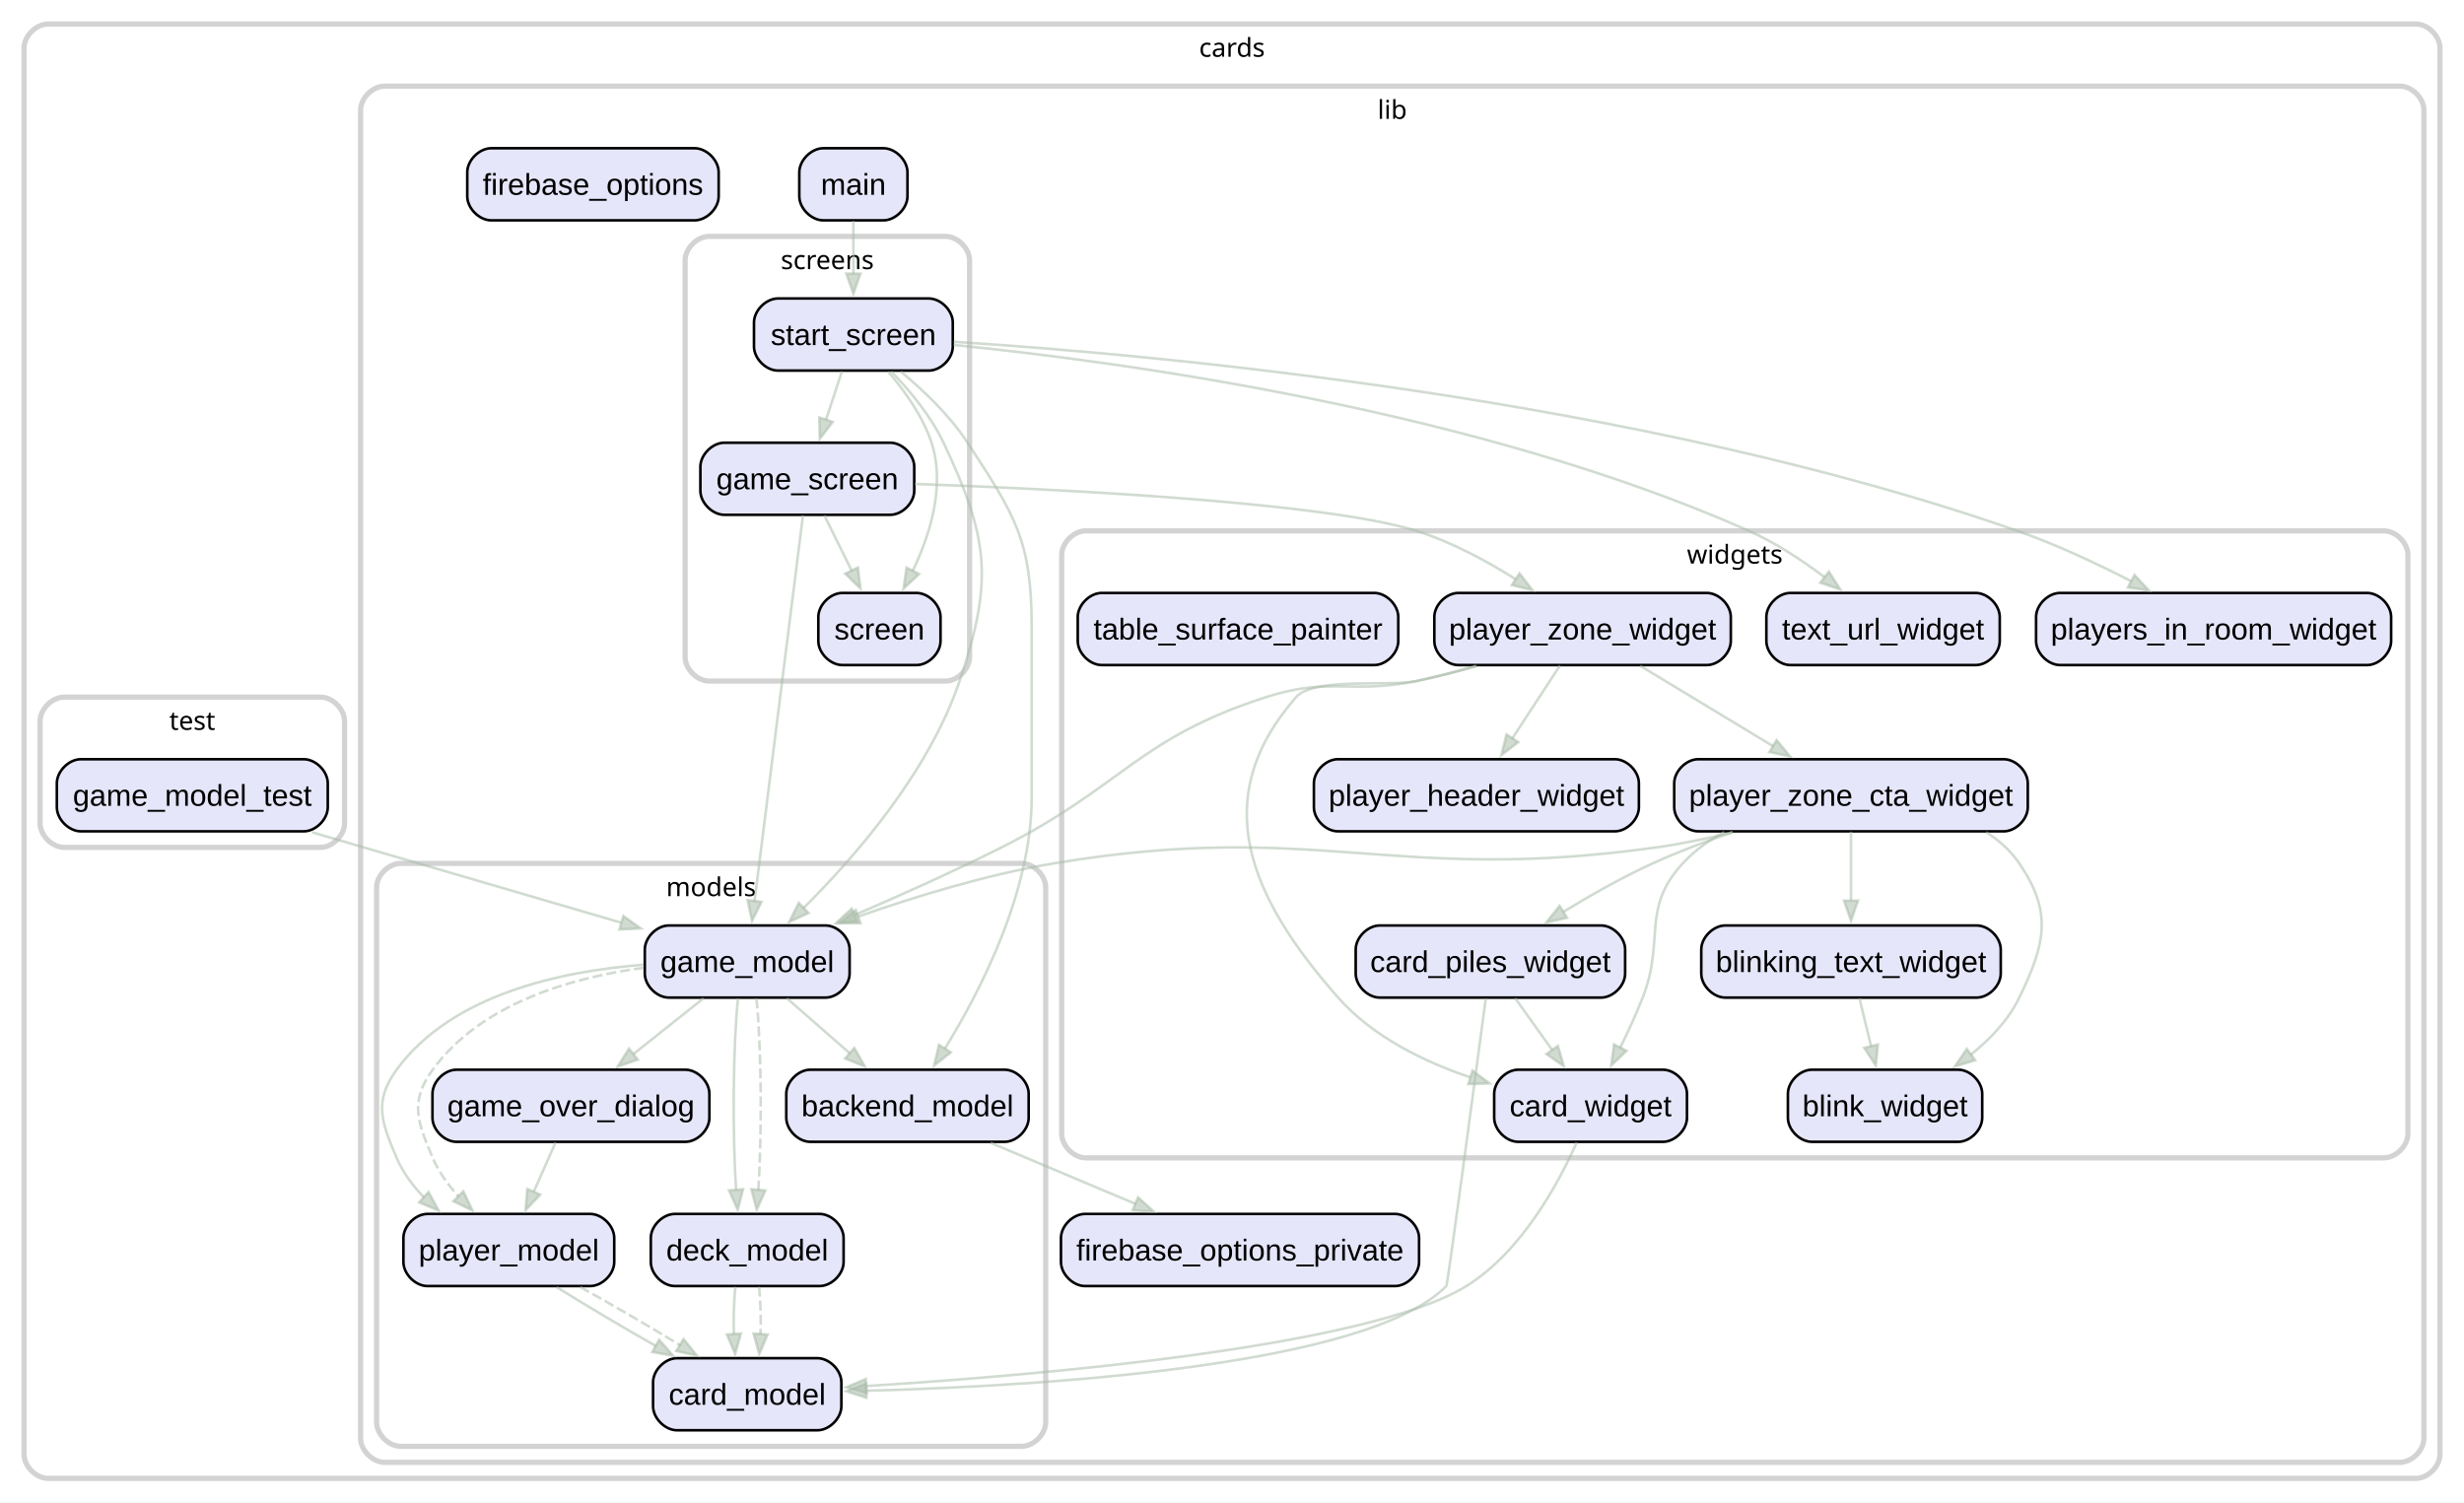
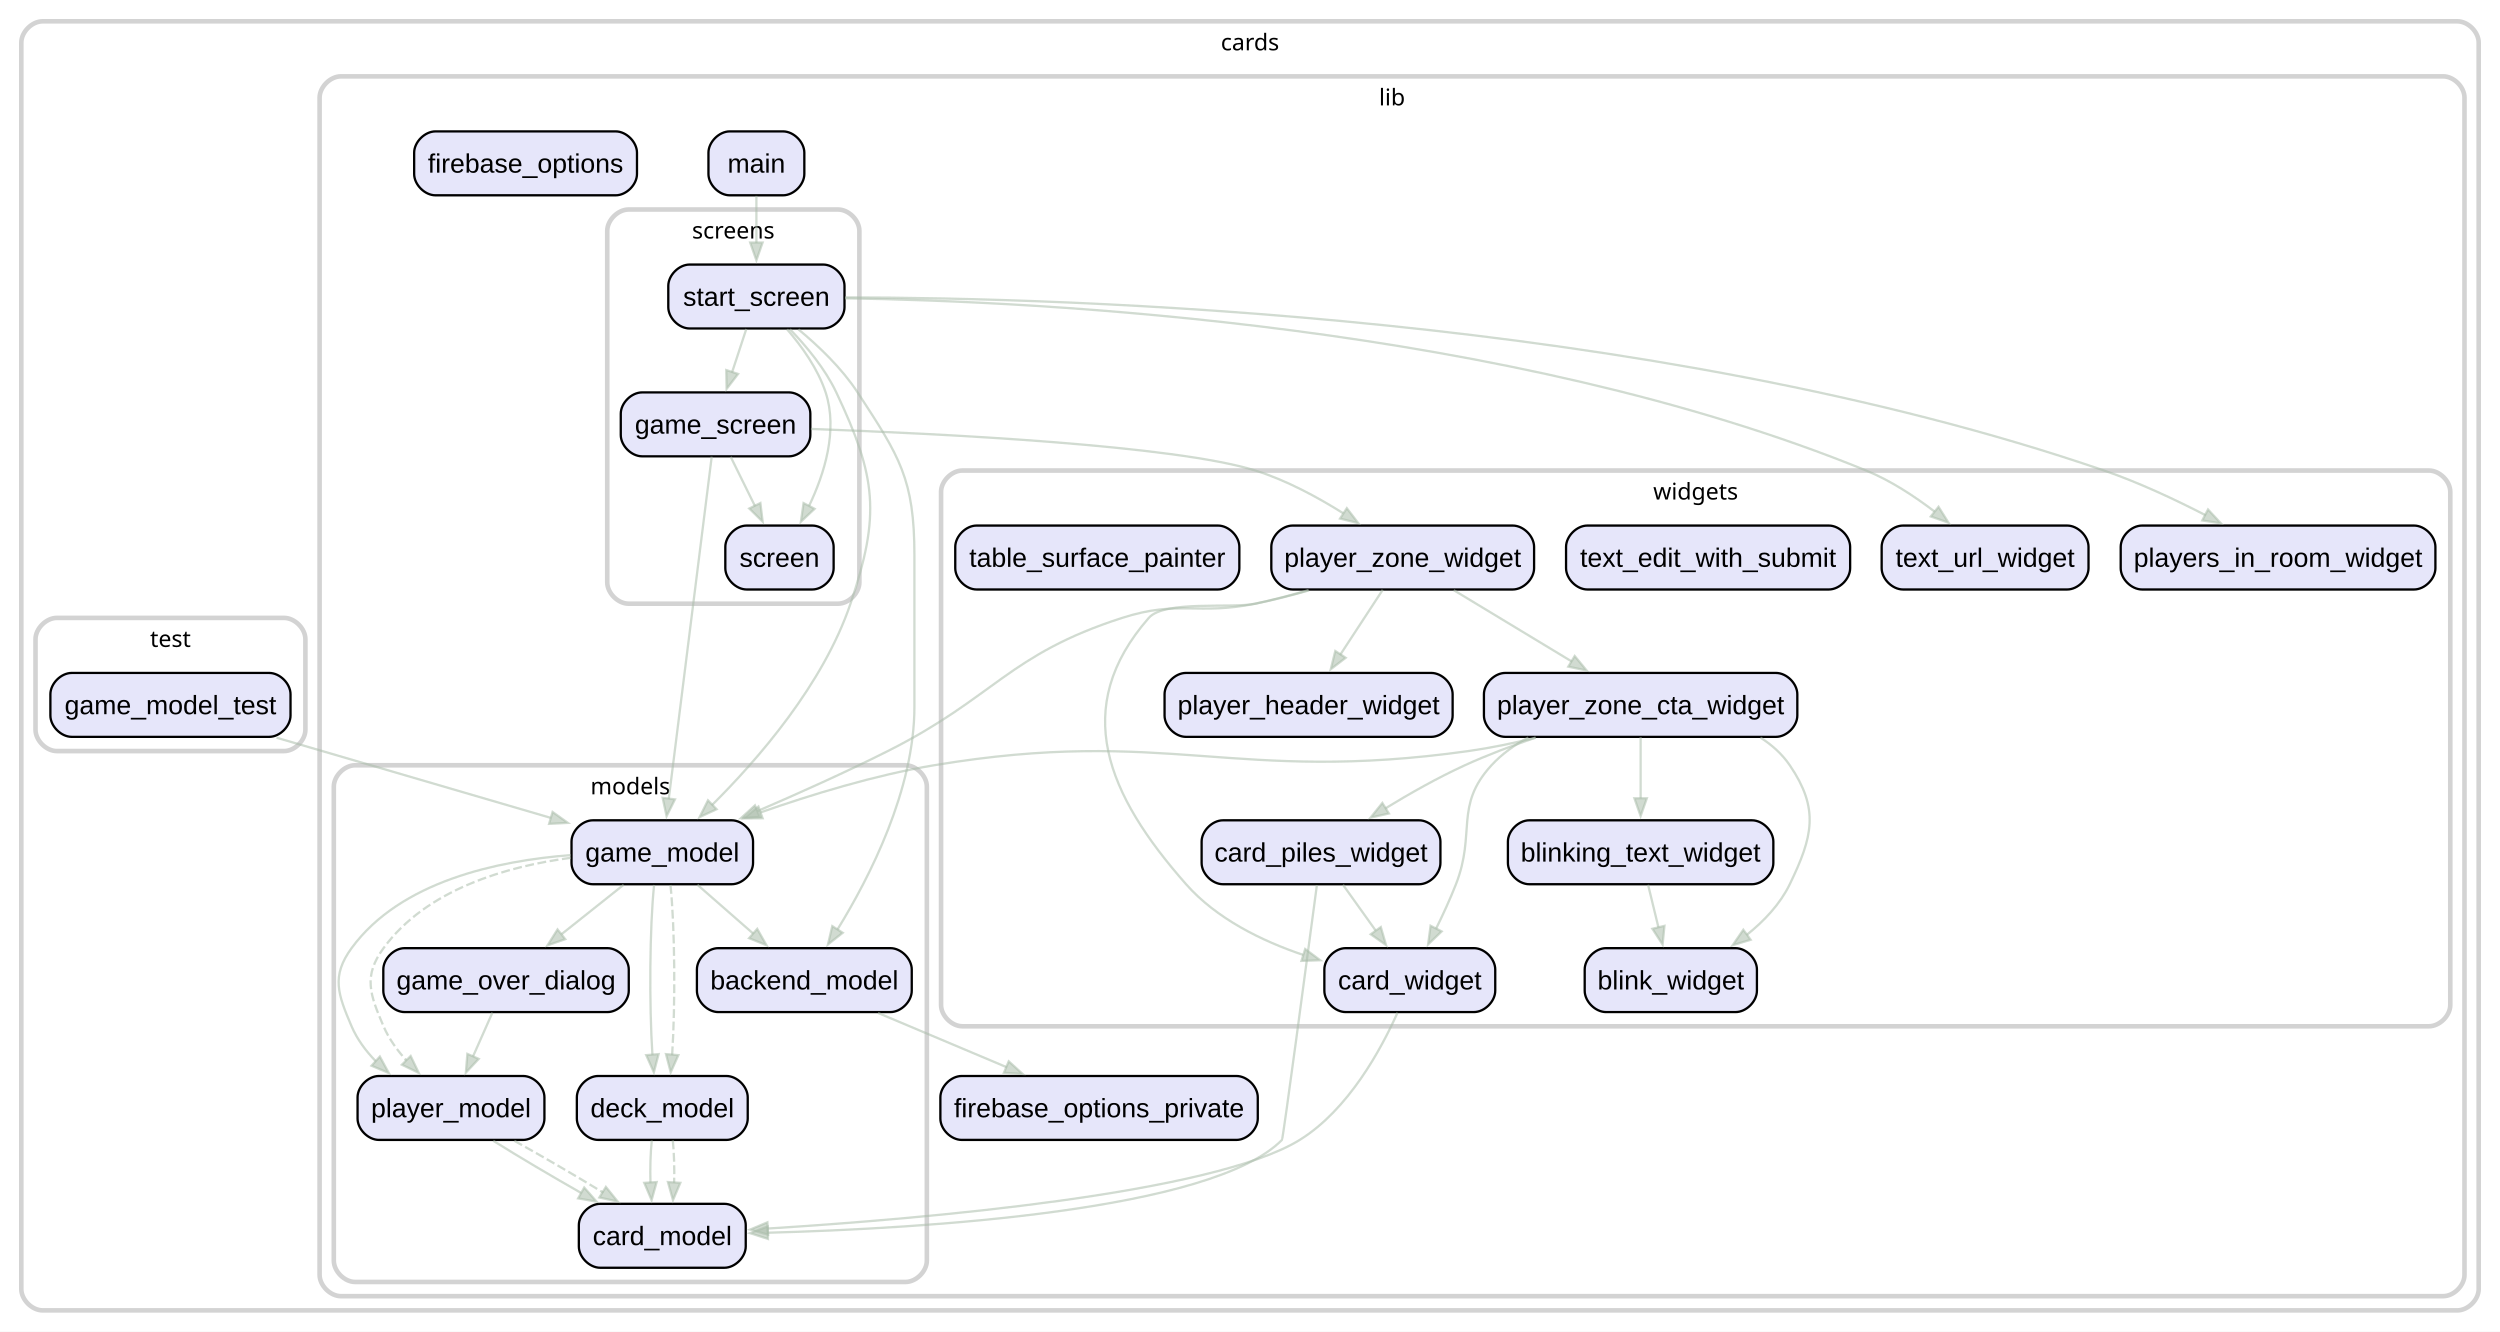
- <svg xmlns="http://www.w3.org/2000/svg" width="1230pt" height="750pt" viewBox="0.00 0.00 1230.00 750.00">
+ <svg xmlns="http://www.w3.org/2000/svg" width="1408pt" height="750pt" viewBox="0.00 0.00 1408.00 750.00">
  <g id="graph0" class="graph" transform="scale(1 1) rotate(0) translate(4 746)">
-     <polygon fill="white" stroke="none" points="-4,4 -4,-746 1226,-746 1226,4 -4,4" />
+     <polygon fill="white" stroke="none" points="-4,4 -4,-746 1404,-746 1404,4 -4,4" />
    <g id="clust1" class="cluster">
-       <path fill="none" stroke="lightgray" stroke-width="2.6" d="M20,-8C20,-8 1202,-8 1202,-8 1208,-8 1214,-14 1214,-20 1214,-20 1214,-722 1214,-722 1214,-728 1208,-734 1202,-734 1202,-734 20,-734 20,-734 14,-734 8,-728 8,-722 8,-722 8,-20 8,-20 8,-14 14,-8 20,-8" />
-       <text text-anchor="middle" x="611" y="-717.65" font-family="Arial Black" font-size="13.00">cards</text>
+       <path fill="none" stroke="lightgray" stroke-width="2.6" d="M20,-8C20,-8 1380,-8 1380,-8 1386,-8 1392,-14 1392,-20 1392,-20 1392,-722 1392,-722 1392,-728 1386,-734 1380,-734 1380,-734 20,-734 20,-734 14,-734 8,-728 8,-722 8,-722 8,-20 8,-20 8,-14 14,-8 20,-8" />
+       <text text-anchor="middle" x="700" y="-717.65" font-family="Arial Black" font-size="13.00">cards</text>
    </g>
    <g id="clust2" class="cluster">
      <path fill="none" stroke="lightgray" stroke-width="2.6" d="M28,-323C28,-323 156,-323 156,-323 162,-323 168,-329 168,-335 168,-335 168,-386 168,-386 168,-392 162,-398 156,-398 156,-398 28,-398 28,-398 22,-398 16,-392 16,-386 16,-386 16,-335 16,-335 16,-329 22,-323 28,-323" />
      <text text-anchor="middle" x="92" y="-381.65" font-family="Arial Black" font-size="13.00">test</text>
    </g>
    <g id="clust3" class="cluster">
-       <path fill="none" stroke="lightgray" stroke-width="2.6" d="M188,-16C188,-16 1194,-16 1194,-16 1200,-16 1206,-22 1206,-28 1206,-28 1206,-691 1206,-691 1206,-697 1200,-703 1194,-703 1194,-703 188,-703 188,-703 182,-703 176,-697 176,-691 176,-691 176,-28 176,-28 176,-22 182,-16 188,-16" />
-       <text text-anchor="middle" x="691" y="-686.65" font-family="Arial Black" font-size="13.00">lib</text>
+       <path fill="none" stroke="lightgray" stroke-width="2.6" d="M188,-16C188,-16 1372,-16 1372,-16 1378,-16 1384,-22 1384,-28 1384,-28 1384,-691 1384,-691 1384,-697 1378,-703 1372,-703 1372,-703 188,-703 188,-703 182,-703 176,-697 176,-691 176,-691 176,-28 176,-28 176,-22 182,-16 188,-16" />
+       <text text-anchor="middle" x="780" y="-686.65" font-family="Arial Black" font-size="13.00">lib</text>
    </g>
    <g id="clust4" class="cluster">
      <path fill="none" stroke="lightgray" stroke-width="2.6" d="M196,-24C196,-24 506,-24 506,-24 512,-24 518,-30 518,-36 518,-36 518,-303 518,-303 518,-309 512,-315 506,-315 506,-315 196,-315 196,-315 190,-315 184,-309 184,-303 184,-303 184,-36 184,-36 184,-30 190,-24 196,-24" />
      <text text-anchor="middle" x="351" y="-298.65" font-family="Arial Black" font-size="13.00">models</text>
    </g>
    <g id="clust5" class="cluster">
      <path fill="none" stroke="lightgray" stroke-width="2.6" d="M350,-406C350,-406 468,-406 468,-406 474,-406 480,-412 480,-418 480,-418 480,-616 480,-616 480,-622 474,-628 468,-628 468,-628 350,-628 350,-628 344,-628 338,-622 338,-616 338,-616 338,-418 338,-418 338,-412 344,-406 350,-406" />
      <text text-anchor="middle" x="409" y="-611.65" font-family="Arial Black" font-size="13.00">screens</text>
    </g>
    <g id="clust6" class="cluster">
-       <path fill="none" stroke="lightgray" stroke-width="2.6" d="M538,-168C538,-168 1186,-168 1186,-168 1192,-168 1198,-174 1198,-180 1198,-180 1198,-469 1198,-469 1198,-475 1192,-481 1186,-481 1186,-481 538,-481 538,-481 532,-481 526,-475 526,-469 526,-469 526,-180 526,-180 526,-174 532,-168 538,-168" />
-       <text text-anchor="middle" x="862" y="-464.65" font-family="Arial Black" font-size="13.00">widgets</text>
+       <path fill="none" stroke="lightgray" stroke-width="2.6" d="M538,-168C538,-168 1364,-168 1364,-168 1370,-168 1376,-174 1376,-180 1376,-180 1376,-469 1376,-469 1376,-475 1370,-481 1364,-481 1364,-481 538,-481 538,-481 532,-481 526,-475 526,-469 526,-469 526,-180 526,-180 526,-174 532,-168 538,-168" />
+       <text text-anchor="middle" x="951" y="-464.65" font-family="Arial Black" font-size="13.00">widgets</text>
    </g>
    <g id="node1" class="node">
      <path fill="Lavender" stroke="black" stroke-width="1.3" d="M147.62,-367C147.62,-367 36.38,-367 36.38,-367 30.38,-367 24.38,-361 24.38,-355 24.38,-355 24.38,-343 24.38,-343 24.38,-337 30.38,-331 36.38,-331 36.38,-331 147.62,-331 147.62,-331 153.62,-331 159.62,-337 159.62,-343 159.62,-343 159.62,-355 159.62,-355 159.62,-361 153.62,-367 147.62,-367" />
      <text text-anchor="middle" x="92" y="-343.75" font-family="Arial" font-size="15.00">game_model_test</text>
    </g>
    <g id="node4" class="node">
      <path fill="Lavender" stroke="black" stroke-width="1.3" d="M408.12,-284C408.12,-284 329.88,-284 329.88,-284 323.88,-284 317.88,-278 317.88,-272 317.88,-272 317.88,-260 317.88,-260 317.88,-254 323.88,-248 329.88,-248 329.88,-248 408.12,-248 408.12,-248 414.12,-248 420.12,-254 420.12,-260 420.12,-260 420.12,-272 420.12,-272 420.12,-278 414.12,-284 408.12,-284" />
      <text text-anchor="middle" x="369" y="-260.75" font-family="Arial" font-size="15.00">game_model</text>
    </g>
    <g id="edge1" class="edge">
      <path fill="none" stroke="#aabbaa" stroke-width="1.3" stroke-opacity="0.533" d="M151.76,-330.52C197.36,-317.19 260.01,-298.87 306.32,-285.33" />
      <polygon fill="#aabbaa" fill-opacity="0.533" stroke="#aabbaa" stroke-width="1.3" stroke-opacity="0.533" points="307.21,-288.71 315.83,-282.55 305.25,-282 307.21,-288.71" />
    </g>
    <g id="node2" class="node">
      <path fill="Lavender" stroke="black" stroke-width="1.3" d="M692.38,-140C692.38,-140 537.62,-140 537.62,-140 531.62,-140 525.62,-134 525.62,-128 525.62,-128 525.62,-116 525.62,-116 525.62,-110 531.62,-104 537.62,-104 537.62,-104 692.38,-104 692.38,-104 698.38,-104 704.38,-110 704.38,-116 704.38,-116 704.38,-128 704.38,-128 704.38,-134 698.38,-140 692.38,-140" />
      <text text-anchor="middle" x="615" y="-116.75" font-family="Arial" font-size="15.00">firebase_options_private</text>
    </g>
    <g id="node3" class="node">
      <path fill="Lavender" stroke="black" stroke-width="1.3" d="M342.75,-672C342.75,-672 241.25,-672 241.25,-672 235.25,-672 229.25,-666 229.25,-660 229.25,-660 229.25,-648 229.25,-648 229.25,-642 235.25,-636 241.25,-636 241.25,-636 342.75,-636 342.75,-636 348.75,-636 354.75,-642 354.75,-648 354.75,-648 354.75,-660 354.75,-660 354.75,-666 348.75,-672 342.75,-672" />
      <text text-anchor="middle" x="292" y="-648.75" font-family="Arial" font-size="15.00">firebase_options</text>
    </g>
    <g id="node5" class="node">
      <path fill="Lavender" stroke="black" stroke-width="1.3" d="M338.12,-212C338.12,-212 223.88,-212 223.88,-212 217.88,-212 211.88,-206 211.88,-200 211.88,-200 211.88,-188 211.88,-188 211.88,-182 217.88,-176 223.88,-176 223.88,-176 338.12,-176 338.12,-176 344.12,-176 350.12,-182 350.12,-188 350.12,-188 350.12,-200 350.12,-200 350.12,-206 344.12,-212 338.12,-212" />
      <text text-anchor="middle" x="281" y="-188.75" font-family="Arial" font-size="15.00">game_over_dialog</text>
    </g>
    <g id="edge4" class="edge">
      <path fill="none" stroke="#aabbaa" stroke-width="1.3" stroke-opacity="0.533" d="M347.25,-247.7C336.67,-239.28 323.77,-229.02 312.17,-219.79" />
      <polygon fill="#aabbaa" fill-opacity="0.533" stroke="#aabbaa" stroke-width="1.3" stroke-opacity="0.533" points="314.35,-217.06 304.35,-213.57 309.99,-222.54 314.35,-217.06" />
    </g>
    <g id="node6" class="node">
      <path fill="Lavender" stroke="black" stroke-width="1.3" d="M290.62,-140C290.62,-140 209.38,-140 209.38,-140 203.38,-140 197.38,-134 197.38,-128 197.38,-128 197.38,-116 197.38,-116 197.38,-110 203.38,-104 209.38,-104 209.38,-104 290.62,-104 290.62,-104 296.62,-104 302.62,-110 302.62,-116 302.62,-116 302.62,-128 302.62,-128 302.62,-134 296.62,-140 290.62,-140" />
      <text text-anchor="middle" x="250" y="-116.75" font-family="Arial" font-size="15.00">player_model</text>
    </g>
    <g id="edge5" class="edge">
      <path fill="none" stroke="#aabbaa" stroke-width="1.3" stroke-opacity="0.533" d="M317.39,-264.41C276.32,-261.23 221.57,-249.74 194,-212 182.47,-196.21 186.32,-185.98 194,-168 197.1,-160.74 202.01,-154.09 207.69,-148.26" />
      <polygon fill="#aabbaa" fill-opacity="0.533" stroke="#aabbaa" stroke-width="1.3" stroke-opacity="0.533" points="209.93,-150.95 214.99,-141.65 205.23,-145.77 209.93,-150.95" />
    </g>
    <g id="edge7" class="edge">
      <path fill="none" stroke="#aabbaa" stroke-width="1.3" stroke-dasharray="5,2" stroke-opacity="0.533" d="M317.42,-262.88C281.6,-258.11 236.27,-245.22 212,-212 200.47,-196.21 204.32,-185.98 212,-168 215.03,-160.91 219.78,-154.4 224.96,-148.67" />
      <polygon fill="#aabbaa" fill-opacity="0.533" stroke="#aabbaa" stroke-width="1.3" stroke-opacity="0.533" points="227.29,-151.28 231.86,-141.72 222.33,-146.35 227.29,-151.28" />
    </g>
    <g id="node8" class="node">
      <path fill="Lavender" stroke="black" stroke-width="1.3" d="M497.5,-212C497.5,-212 400.5,-212 400.5,-212 394.5,-212 388.5,-206 388.5,-200 388.5,-200 388.5,-188 388.5,-188 388.5,-182 394.5,-176 400.5,-176 400.5,-176 497.5,-176 497.5,-176 503.5,-176 509.5,-182 509.5,-188 509.5,-188 509.5,-200 509.5,-200 509.5,-206 503.5,-212 497.5,-212" />
      <text text-anchor="middle" x="449" y="-188.75" font-family="Arial" font-size="15.00">backend_model</text>
    </g>
    <g id="edge2" class="edge">
      <path fill="none" stroke="#aabbaa" stroke-width="1.3" stroke-opacity="0.533" d="M388.78,-247.7C398.29,-239.37 409.89,-229.22 420.35,-220.07" />
      <polygon fill="#aabbaa" fill-opacity="0.533" stroke="#aabbaa" stroke-width="1.3" stroke-opacity="0.533" points="422.47,-222.86 427.69,-213.64 417.86,-217.59 422.47,-222.86" />
    </g>
    <g id="node9" class="node">
      <path fill="Lavender" stroke="black" stroke-width="1.3" d="M405.12,-140C405.12,-140 332.88,-140 332.88,-140 326.88,-140 320.88,-134 320.88,-128 320.88,-128 320.88,-116 320.88,-116 320.88,-110 326.88,-104 332.88,-104 332.88,-104 405.12,-104 405.12,-104 411.12,-104 417.12,-110 417.12,-116 417.12,-116 417.12,-128 417.12,-128 417.12,-134 411.12,-140 405.12,-140" />
      <text text-anchor="middle" x="369" y="-116.75" font-family="Arial" font-size="15.00">deck_model</text>
    </g>
    <g id="edge3" class="edge">
      <path fill="none" stroke="#aabbaa" stroke-width="1.3" stroke-opacity="0.533" d="M364.39,-247.59C361.9,-223.72 361.58,-180.53 363.45,-151.8" />
      <polygon fill="#aabbaa" fill-opacity="0.533" stroke="#aabbaa" stroke-width="1.3" stroke-opacity="0.533" points="366.92,-152.33 364.25,-142.07 359.94,-151.75 366.92,-152.33" />
    </g>
    <g id="edge6" class="edge">
      <path fill="none" stroke="#aabbaa" stroke-width="1.3" stroke-dasharray="5,2" stroke-opacity="0.533" d="M373.61,-247.59C376.1,-223.72 376.42,-180.53 374.55,-151.8" />
      <polygon fill="#aabbaa" fill-opacity="0.533" stroke="#aabbaa" stroke-width="1.3" stroke-opacity="0.533" points="378.06,-151.75 373.75,-142.07 371.08,-152.33 378.06,-151.75" />
    </g>
    <g id="edge8" class="edge">
      <path fill="none" stroke="#aabbaa" stroke-width="1.3" stroke-opacity="0.533" d="M273.34,-175.7C270.03,-168.24 266.09,-159.32 262.38,-150.97" />
      <polygon fill="#aabbaa" fill-opacity="0.533" stroke="#aabbaa" stroke-width="1.3" stroke-opacity="0.533" points="265.62,-149.63 258.37,-141.9 259.22,-152.46 265.62,-149.63" />
    </g>
    <g id="node7" class="node">
      <path fill="Lavender" stroke="black" stroke-width="1.3" d="M404,-68C404,-68 334,-68 334,-68 328,-68 322,-62 322,-56 322,-56 322,-44 322,-44 322,-38 328,-32 334,-32 334,-32 404,-32 404,-32 410,-32 416,-38 416,-44 416,-44 416,-56 416,-56 416,-62 410,-68 404,-68" />
      <text text-anchor="middle" x="369" y="-44.75" font-family="Arial" font-size="15.00">card_model</text>
    </g>
    <g id="edge9" class="edge">
      <path fill="none" stroke="#aabbaa" stroke-width="1.3" stroke-opacity="0.533" d="M273.79,-103.52C288.05,-94.6 306.54,-83.63 323.46,-74.03" />
      <polygon fill="#aabbaa" fill-opacity="0.533" stroke="#aabbaa" stroke-width="1.3" stroke-opacity="0.533" points="325.02,-77.17 332.03,-69.22 321.6,-71.06 325.02,-77.17" />
    </g>
    <g id="edge10" class="edge">
      <path fill="none" stroke="#aabbaa" stroke-width="1.3" stroke-dasharray="5,2" stroke-opacity="0.533" d="M285.66,-103.52C301.58,-94.68 320.17,-83.84 335.79,-74.3" />
      <polygon fill="#aabbaa" fill-opacity="0.533" stroke="#aabbaa" stroke-width="1.3" stroke-opacity="0.533" points="337.23,-77.53 343.89,-69.29 333.55,-71.57 337.23,-77.53" />
    </g>
    <g id="edge11" class="edge">
      <path fill="none" stroke="#aabbaa" stroke-width="1.3" stroke-opacity="0.533" d="M490.46,-175.52C512.43,-166.25 539.63,-154.78 563,-144.93" />
      <polygon fill="#aabbaa" fill-opacity="0.533" stroke="#aabbaa" stroke-width="1.3" stroke-opacity="0.533" points="564.11,-148.26 571.97,-141.15 561.39,-141.81 564.11,-148.26" />
    </g>
    <g id="edge12" class="edge">
      <path fill="none" stroke="#aabbaa" stroke-width="1.3" stroke-opacity="0.533" d="M363.08,-103.7C362.34,-96.49 362.09,-87.93 362.34,-79.82" />
      <polygon fill="#aabbaa" fill-opacity="0.533" stroke="#aabbaa" stroke-width="1.3" stroke-opacity="0.533" points="365.82,-80.27 362.98,-70.07 358.84,-79.82 365.82,-80.27" />
    </g>
    <g id="edge13" class="edge">
      <path fill="none" stroke="#aabbaa" stroke-width="1.3" stroke-dasharray="5,2" stroke-opacity="0.533" d="M374.92,-103.7C375.66,-96.49 375.91,-87.93 375.66,-79.82" />
      <polygon fill="#aabbaa" fill-opacity="0.533" stroke="#aabbaa" stroke-width="1.3" stroke-opacity="0.533" points="379.16,-79.82 375.02,-70.07 372.18,-80.27 379.16,-79.82" />
    </g>
    <g id="node10" class="node">
      <path fill="Lavender" stroke="black" stroke-width="1.3" d="M440.38,-525C440.38,-525 357.62,-525 357.62,-525 351.62,-525 345.62,-519 345.62,-513 345.62,-513 345.62,-501 345.62,-501 345.62,-495 351.62,-489 357.62,-489 357.62,-489 440.38,-489 440.38,-489 446.38,-489 452.38,-495 452.38,-501 452.38,-501 452.38,-513 452.38,-513 452.38,-519 446.38,-525 440.38,-525" />
      <text text-anchor="middle" x="399" y="-501.75" font-family="Arial" font-size="15.00">game_screen</text>
    </g>
    <g id="edge14" class="edge">
      <path fill="none" stroke="#aabbaa" stroke-width="1.3" stroke-opacity="0.533" d="M396.84,-488.81C391.75,-448.26 378.95,-346.25 372.63,-295.96" />
      <polygon fill="#aabbaa" fill-opacity="0.533" stroke="#aabbaa" stroke-width="1.3" stroke-opacity="0.533" points="376.14,-295.79 371.42,-286.31 369.2,-296.66 376.14,-295.79" />
    </g>
    <g id="node12" class="node">
      <path fill="Lavender" stroke="black" stroke-width="1.3" d="M453.5,-450C453.5,-450 416.5,-450 416.5,-450 410.5,-450 404.5,-444 404.5,-438 404.5,-438 404.5,-426 404.5,-426 404.5,-420 410.5,-414 416.5,-414 416.5,-414 453.5,-414 453.5,-414 459.5,-414 465.5,-420 465.5,-426 465.5,-426 465.5,-438 465.5,-438 465.5,-444 459.5,-450 453.5,-450" />
      <text text-anchor="middle" x="435" y="-426.75" font-family="Arial" font-size="15.00">screen</text>
    </g>
    <g id="edge15" class="edge">
      <path fill="none" stroke="#aabbaa" stroke-width="1.3" stroke-opacity="0.533" d="M407.53,-488.7C411.63,-480.4 416.63,-470.24 421.25,-460.88" />
      <polygon fill="#aabbaa" fill-opacity="0.533" stroke="#aabbaa" stroke-width="1.3" stroke-opacity="0.533" points="424.25,-462.71 425.53,-452.19 417.97,-459.61 424.25,-462.71" />
    </g>
-     <g id="node19" class="node">
+     <g id="node20" class="node">
      <path fill="Lavender" stroke="black" stroke-width="1.3" d="M848,-450C848,-450 724,-450 724,-450 718,-450 712,-444 712,-438 712,-438 712,-426 712,-426 712,-420 718,-414 724,-414 724,-414 848,-414 848,-414 854,-414 860,-420 860,-426 860,-426 860,-438 860,-438 860,-444 854,-450 848,-450" />
      <text text-anchor="middle" x="786" y="-426.75" font-family="Arial" font-size="15.00">player_zone_widget</text>
    </g>
    <g id="edge16" class="edge">
      <path fill="none" stroke="#aabbaa" stroke-width="1.3" stroke-opacity="0.533" d="M452.69,-504.42C527.16,-501.74 657.77,-495.15 703,-481 720.39,-475.56 738.08,-466 752.63,-456.84" />
      <polygon fill="#aabbaa" fill-opacity="0.533" stroke="#aabbaa" stroke-width="1.3" stroke-opacity="0.533" points="754.53,-459.78 760.98,-451.37 750.7,-453.92 754.53,-459.78" />
    </g>
    <g id="node11" class="node">
      <path fill="Lavender" stroke="black" stroke-width="1.3" d="M459.62,-597C459.62,-597 384.38,-597 384.38,-597 378.38,-597 372.38,-591 372.38,-585 372.38,-585 372.38,-573 372.38,-573 372.38,-567 378.38,-561 384.38,-561 384.38,-561 459.62,-561 459.62,-561 465.62,-561 471.62,-567 471.62,-573 471.62,-573 471.62,-585 471.62,-585 471.62,-591 465.62,-597 459.62,-597" />
      <text text-anchor="middle" x="422" y="-573.75" font-family="Arial" font-size="15.00">start_screen</text>
    </g>
    <g id="edge18" class="edge">
      <path fill="none" stroke="#aabbaa" stroke-width="1.3" stroke-opacity="0.533" d="M440.9,-560.58C450.19,-550.97 460.7,-538.31 467,-525 489.67,-477.08 491.96,-456.22 475,-406 459.64,-360.54 422.82,-318.2 396.9,-292.48" />
      <polygon fill="#aabbaa" fill-opacity="0.533" stroke="#aabbaa" stroke-width="1.3" stroke-opacity="0.533" points="399.61,-290.23 389.99,-285.78 394.73,-295.26 399.61,-290.23" />
    </g>
    <g id="edge17" class="edge">
      <path fill="none" stroke="#aabbaa" stroke-width="1.3" stroke-opacity="0.533" d="M445.66,-560.52C457.06,-551.07 470.14,-538.58 479,-525 502.66,-488.75 511,-476.29 511,-433 511,-433 511,-433 511,-348 511,-301.29 485.87,-252.04 467.61,-222.42" />
      <polygon fill="#aabbaa" fill-opacity="0.533" stroke="#aabbaa" stroke-width="1.3" stroke-opacity="0.533" points="470.63,-220.65 462.31,-214.09 464.73,-224.41 470.63,-220.65" />
    </g>
    <g id="edge19" class="edge">
      <path fill="none" stroke="#aabbaa" stroke-width="1.3" stroke-opacity="0.533" d="M416.31,-560.7C413.89,-553.32 411,-544.52 408.28,-536.25" />
      <polygon fill="#aabbaa" fill-opacity="0.533" stroke="#aabbaa" stroke-width="1.3" stroke-opacity="0.533" points="411.68,-535.38 405.23,-526.97 405.03,-537.57 411.68,-535.38" />
    </g>
    <g id="edge20" class="edge">
      <path fill="none" stroke="#aabbaa" stroke-width="1.3" stroke-opacity="0.533" d="M439.3,-560.52C447.59,-550.9 456.65,-538.24 461,-525 467.99,-503.71 460.38,-479.3 451.62,-460.97" />
      <polygon fill="#aabbaa" fill-opacity="0.533" stroke="#aabbaa" stroke-width="1.3" stroke-opacity="0.533" points="454.77,-459.43 447.05,-452.17 448.56,-462.66 454.77,-459.43" />
    </g>
    <g id="node18" class="node">
-       <path fill="Lavender" stroke="black" stroke-width="1.3" d="M1177.62,-450C1177.62,-450 1024.38,-450 1024.38,-450 1018.38,-450 1012.38,-444 1012.38,-438 1012.38,-438 1012.38,-426 1012.38,-426 1012.38,-420 1018.38,-414 1024.38,-414 1024.38,-414 1177.62,-414 1177.62,-414 1183.62,-414 1189.62,-420 1189.62,-426 1189.62,-426 1189.62,-438 1189.62,-438 1189.62,-444 1183.62,-450 1177.62,-450" />
-       <text text-anchor="middle" x="1101" y="-426.75" font-family="Arial" font-size="15.00">players_in_room_widget</text>
+       <path fill="Lavender" stroke="black" stroke-width="1.3" d="M1355.62,-450C1355.62,-450 1202.38,-450 1202.38,-450 1196.38,-450 1190.38,-444 1190.38,-438 1190.38,-438 1190.38,-426 1190.38,-426 1190.38,-420 1196.38,-414 1202.38,-414 1202.38,-414 1355.62,-414 1355.62,-414 1361.62,-414 1367.62,-420 1367.62,-426 1367.62,-426 1367.62,-438 1367.62,-438 1367.62,-444 1361.62,-450 1355.62,-450" />
+       <text text-anchor="middle" x="1279" y="-426.75" font-family="Arial" font-size="15.00">players_in_room_widget</text>
    </g>
    <g id="edge21" class="edge">
-       <path fill="none" stroke="#aabbaa" stroke-width="1.3" stroke-opacity="0.533" d="M472,-575.39C574.36,-568.83 814.05,-547.1 1003,-481 1022.4,-474.21 1042.96,-464.56 1060.21,-455.69" />
-       <polygon fill="#aabbaa" fill-opacity="0.533" stroke="#aabbaa" stroke-width="1.3" stroke-opacity="0.533" points="1061.51,-458.96 1068.74,-451.21 1058.25,-452.76 1061.51,-458.96" />
-     </g>
-     <g id="node21" class="node">
-       <path fill="Lavender" stroke="black" stroke-width="1.3" d="M982.25,-450C982.25,-450 889.75,-450 889.75,-450 883.75,-450 877.75,-444 877.75,-438 877.75,-438 877.75,-426 877.75,-426 877.75,-420 883.75,-414 889.75,-414 889.75,-414 982.25,-414 982.25,-414 988.25,-414 994.25,-420 994.25,-426 994.25,-426 994.25,-438 994.25,-438 994.25,-444 988.25,-450 982.25,-450" />
-       <text text-anchor="middle" x="936" y="-426.75" font-family="Arial" font-size="15.00">text_url_widget</text>
+       <path fill="none" stroke="#aabbaa" stroke-width="1.3" stroke-opacity="0.533" d="M471.96,-578.52C595.72,-578.35 925.03,-568.96 1181,-481 1200.44,-474.32 1221,-464.68 1238.24,-455.79" />
+       <polygon fill="#aabbaa" fill-opacity="0.533" stroke="#aabbaa" stroke-width="1.3" stroke-opacity="0.533" points="1239.55,-459.06 1246.77,-451.3 1236.29,-452.87 1239.55,-459.06" />
+     </g>
+     <g id="node22" class="node">
+       <path fill="Lavender" stroke="black" stroke-width="1.3" d="M1160.25,-450C1160.25,-450 1067.75,-450 1067.75,-450 1061.75,-450 1055.75,-444 1055.75,-438 1055.75,-438 1055.75,-426 1055.75,-426 1055.75,-420 1061.75,-414 1067.75,-414 1067.75,-414 1160.25,-414 1160.25,-414 1166.25,-414 1172.25,-420 1172.25,-426 1172.25,-426 1172.25,-438 1172.25,-438 1172.25,-444 1166.25,-450 1160.25,-450" />
+       <text text-anchor="middle" x="1114" y="-426.75" font-family="Arial" font-size="15.00">text_url_widget</text>
    </g>
    <g id="edge22" class="edge">
-       <path fill="none" stroke="#aabbaa" stroke-width="1.3" stroke-opacity="0.533" d="M471.99,-573.82C556.85,-565.29 733.09,-541.32 869,-481 882.35,-475.07 895.71,-466.24 906.95,-457.76" />
-       <polygon fill="#aabbaa" fill-opacity="0.533" stroke="#aabbaa" stroke-width="1.3" stroke-opacity="0.533" points="908.97,-460.62 914.67,-451.7 904.65,-455.12 908.97,-460.62" />
+       <path fill="none" stroke="#aabbaa" stroke-width="1.3" stroke-opacity="0.533" d="M471.89,-577.99C580.59,-576.35 845.22,-563.43 1047,-481 1060.73,-475.39 1074.32,-466.46 1085.64,-457.81" />
+       <polygon fill="#aabbaa" fill-opacity="0.533" stroke="#aabbaa" stroke-width="1.3" stroke-opacity="0.533" points="1087.78,-460.58 1093.41,-451.6 1083.41,-455.11 1087.78,-460.58" />
    </g>
    <g id="node13" class="node">
      <path fill="Lavender" stroke="black" stroke-width="1.3" d="M437,-672C437,-672 407,-672 407,-672 401,-672 395,-666 395,-660 395,-660 395,-648 395,-648 395,-642 401,-636 407,-636 407,-636 437,-636 437,-636 443,-636 449,-642 449,-648 449,-648 449,-660 449,-660 449,-666 443,-672 437,-672" />
      <text text-anchor="middle" x="422" y="-648.75" font-family="Arial" font-size="15.00">main</text>
    </g>
    <g id="edge23" class="edge">
      <path fill="none" stroke="#aabbaa" stroke-width="1.3" stroke-opacity="0.533" d="M422,-635.7C422,-627.76 422,-618.12 422,-609.11" />
      <polygon fill="#aabbaa" fill-opacity="0.533" stroke="#aabbaa" stroke-width="1.3" stroke-opacity="0.533" points="425.5,-609.4 422,-599.4 418.5,-609.4 425.5,-609.4" />
    </g>
    <g id="node14" class="node">
      <path fill="Lavender" stroke="black" stroke-width="1.3" d="M996.25,-367C996.25,-367 843.75,-367 843.75,-367 837.75,-367 831.75,-361 831.75,-355 831.75,-355 831.75,-343 831.75,-343 831.75,-337 837.75,-331 843.75,-331 843.75,-331 996.25,-331 996.25,-331 1002.25,-331 1008.25,-337 1008.25,-343 1008.25,-343 1008.25,-355 1008.25,-355 1008.25,-361 1002.25,-367 996.25,-367" />
      <text text-anchor="middle" x="920" y="-343.75" font-family="Arial" font-size="15.00">player_zone_cta_widget</text>
    </g>
    <g id="edge24" class="edge">
      <path fill="none" stroke="#aabbaa" stroke-width="1.3" stroke-opacity="0.533" d="M860.92,-330.52C848.5,-327.48 835.4,-324.74 823,-323 690.47,-304.4 654,-337.02 522,-315 488.79,-309.46 452.81,-298.44 424.09,-288.36" />
      <polygon fill="#aabbaa" fill-opacity="0.533" stroke="#aabbaa" stroke-width="1.3" stroke-opacity="0.533" points="425.51,-285.15 414.91,-285.07 423.14,-291.74 425.51,-285.15" />
    </g>
    <g id="node16" class="node">
      <path fill="Lavender" stroke="black" stroke-width="1.3" d="M826.12,-212C826.12,-212 753.88,-212 753.88,-212 747.88,-212 741.88,-206 741.88,-200 741.88,-200 741.88,-188 741.88,-188 741.88,-182 747.88,-176 753.88,-176 753.88,-176 826.12,-176 826.12,-176 832.12,-176 838.12,-182 838.12,-188 838.12,-188 838.12,-200 838.12,-200 838.12,-206 832.12,-212 826.12,-212" />
      <text text-anchor="middle" x="790" y="-188.75" font-family="Arial" font-size="15.00">card_widget</text>
    </g>
    <g id="edge28" class="edge">
      <path fill="none" stroke="#aabbaa" stroke-width="1.3" stroke-opacity="0.533" d="M856.75,-330.65C849.03,-326.49 841.83,-321.34 836,-315 814.97,-292.12 827.33,-276.94 816,-248 812.75,-239.7 808.71,-230.92 804.78,-222.94" />
      <polygon fill="#aabbaa" fill-opacity="0.533" stroke="#aabbaa" stroke-width="1.3" stroke-opacity="0.533" points="807.94,-221.43 800.3,-214.09 801.7,-224.6 807.94,-221.43" />
    </g>
-     <g id="node20" class="node">
+     <g id="node21" class="node">
      <path fill="Lavender" stroke="black" stroke-width="1.3" d="M795.25,-284C795.25,-284 684.75,-284 684.75,-284 678.75,-284 672.75,-278 672.75,-272 672.75,-272 672.75,-260 672.75,-260 672.75,-254 678.75,-248 684.75,-248 684.75,-248 795.25,-248 795.25,-248 801.25,-248 807.25,-254 807.25,-260 807.25,-260 807.25,-272 807.25,-272 807.25,-278 801.25,-284 795.25,-284" />
      <text text-anchor="middle" x="740" y="-260.75" font-family="Arial" font-size="15.00">card_piles_widget</text>
    </g>
    <g id="edge27" class="edge">
      <path fill="none" stroke="#aabbaa" stroke-width="1.3" stroke-opacity="0.533" d="M860.83,-330.57C847.52,-326.02 833.61,-320.76 821,-315 805.83,-308.07 789.89,-299.05 776.2,-290.69" />
      <polygon fill="#aabbaa" fill-opacity="0.533" stroke="#aabbaa" stroke-width="1.3" stroke-opacity="0.533" points="778.24,-287.83 767.9,-285.52 774.54,-293.78 778.24,-287.83" />
    </g>
-     <g id="node22" class="node">
+     <g id="node23" class="node">
      <path fill="Lavender" stroke="black" stroke-width="1.3" d="M973.5,-212C973.5,-212 900.5,-212 900.5,-212 894.5,-212 888.5,-206 888.5,-200 888.5,-200 888.5,-188 888.5,-188 888.5,-182 894.5,-176 900.5,-176 900.5,-176 973.5,-176 973.5,-176 979.5,-176 985.5,-182 985.5,-188 985.5,-188 985.5,-200 985.5,-200 985.5,-206 979.5,-212 973.5,-212" />
      <text text-anchor="middle" x="937" y="-188.75" font-family="Arial" font-size="15.00">blink_widget</text>
    </g>
    <g id="edge25" class="edge">
      <path fill="none" stroke="#aabbaa" stroke-width="1.3" stroke-opacity="0.533" d="M987.46,-330.61C993.93,-326.47 999.68,-321.34 1004,-315 1020.77,-290.39 1016.97,-274.8 1004,-248 998.56,-236.77 989.47,-227.2 979.7,-219.41" />
      <polygon fill="#aabbaa" fill-opacity="0.533" stroke="#aabbaa" stroke-width="1.3" stroke-opacity="0.533" points="981.96,-216.72 971.82,-213.65 977.83,-222.37 981.96,-216.72" />
    </g>
-     <g id="node23" class="node">
+     <g id="node24" class="node">
      <path fill="Lavender" stroke="black" stroke-width="1.3" d="M982.75,-284C982.75,-284 857.25,-284 857.25,-284 851.25,-284 845.25,-278 845.25,-272 845.25,-272 845.25,-260 845.25,-260 845.25,-254 851.25,-248 857.25,-248 857.25,-248 982.75,-248 982.75,-248 988.75,-248 994.75,-254 994.75,-260 994.75,-260 994.75,-272 994.75,-272 994.75,-278 988.75,-284 982.75,-284" />
      <text text-anchor="middle" x="920" y="-260.75" font-family="Arial" font-size="15.00">blinking_text_widget</text>
    </g>
    <g id="edge26" class="edge">
      <path fill="none" stroke="#aabbaa" stroke-width="1.3" stroke-opacity="0.533" d="M920,-330.82C920,-320.8 920,-307.88 920,-296.29" />
      <polygon fill="#aabbaa" fill-opacity="0.533" stroke="#aabbaa" stroke-width="1.3" stroke-opacity="0.533" points="923.5,-296.4 920,-286.4 916.5,-296.4 923.5,-296.4" />
    </g>
    <g id="node15" class="node">
      <path fill="Lavender" stroke="black" stroke-width="1.3" d="M682,-450C682,-450 546,-450 546,-450 540,-450 534,-444 534,-438 534,-438 534,-426 534,-426 534,-420 540,-414 546,-414 546,-414 682,-414 682,-414 688,-414 694,-420 694,-426 694,-426 694,-438 694,-438 694,-444 688,-450 682,-450" />
      <text text-anchor="middle" x="614" y="-426.75" font-family="Arial" font-size="15.00">table_surface_painter</text>
    </g>
    <g id="edge29" class="edge">
      <path fill="none" stroke="#aabbaa" stroke-width="1.3" stroke-opacity="0.533" d="M783.09,-175.69C773.84,-154.97 755.38,-120.95 728,-104 679.03,-73.68 516.87,-59.63 428.2,-54.08" />
      <polygon fill="#aabbaa" fill-opacity="0.533" stroke="#aabbaa" stroke-width="1.3" stroke-opacity="0.533" points="428.61,-50.6 418.42,-53.49 428.19,-57.59 428.61,-50.6" />
    </g>
    <g id="node17" class="node">
      <path fill="Lavender" stroke="black" stroke-width="1.3" d="M802.12,-367C802.12,-367 663.88,-367 663.88,-367 657.88,-367 651.88,-361 651.88,-355 651.88,-355 651.88,-343 651.88,-343 651.88,-337 657.88,-331 663.88,-331 663.88,-331 802.12,-331 802.12,-331 808.12,-331 814.12,-337 814.12,-343 814.12,-343 814.12,-355 814.12,-355 814.12,-361 808.12,-367 802.12,-367" />
      <text text-anchor="middle" x="733" y="-343.75" font-family="Arial" font-size="15.00">player_header_widget</text>
    </g>
+     <g id="node19" class="node">
+       <path fill="Lavender" stroke="black" stroke-width="1.3" d="M1026,-450C1026,-450 890,-450 890,-450 884,-450 878,-444 878,-438 878,-438 878,-426 878,-426 878,-420 884,-414 890,-414 890,-414 1026,-414 1026,-414 1032,-414 1038,-420 1038,-426 1038,-426 1038,-438 1038,-438 1038,-444 1032,-450 1026,-450" />
+       <text text-anchor="middle" x="958" y="-426.75" font-family="Arial" font-size="15.00">text_edit_with_submit</text>
+     </g>
    <g id="edge30" class="edge">
      <path fill="none" stroke="#aabbaa" stroke-width="1.3" stroke-opacity="0.533" d="M733.24,-413.51C723.28,-410.66 712.88,-408 703,-406 670.14,-399.36 659.91,-408.27 628,-398 563.77,-377.32 556.28,-353.32 496,-323 472.23,-311.04 445.33,-298.98 422.43,-289.13" />
      <polygon fill="#aabbaa" fill-opacity="0.533" stroke="#aabbaa" stroke-width="1.3" stroke-opacity="0.533" points="423.92,-285.96 413.35,-285.26 421.18,-292.4 423.92,-285.96" />
    </g>
    <g id="edge33" class="edge">
      <path fill="none" stroke="#aabbaa" stroke-width="1.3" stroke-opacity="0.533" d="M814.75,-413.62C834.18,-401.88 860.06,-386.23 881.3,-373.39" />
      <polygon fill="#aabbaa" fill-opacity="0.533" stroke="#aabbaa" stroke-width="1.3" stroke-opacity="0.533" points="882.87,-376.53 889.62,-368.37 879.25,-370.54 882.87,-376.53" />
    </g>
    <g id="edge31" class="edge">
      <path fill="none" stroke="#aabbaa" stroke-width="1.3" stroke-opacity="0.533" d="M732.75,-413.59C722.93,-410.77 712.71,-408.1 703,-406 689.85,-403.16 651.86,-408.12 643,-398 598.66,-347.35 619.47,-298.48 664,-248 681.13,-228.58 706.56,-216.08 730.09,-208.14" />
      <polygon fill="#aabbaa" fill-opacity="0.533" stroke="#aabbaa" stroke-width="1.3" stroke-opacity="0.533" points="731.07,-211.5 739.57,-205.18 728.98,-204.82 731.07,-211.5" />
    </g>
    <g id="edge32" class="edge">
      <path fill="none" stroke="#aabbaa" stroke-width="1.3" stroke-opacity="0.533" d="M774.76,-413.82C767.78,-403.16 758.66,-389.22 750.72,-377.08" />
      <polygon fill="#aabbaa" fill-opacity="0.533" stroke="#aabbaa" stroke-width="1.3" stroke-opacity="0.533" points="753.89,-375.53 745.48,-369.08 748.03,-379.36 753.89,-375.53" />
    </g>
    <g id="edge34" class="edge">
      <path fill="none" stroke="#aabbaa" stroke-width="1.3" stroke-opacity="0.533" d="M737.68,-247.54C732.16,-206 718.63,-104.64 718,-104 678.63,-64.04 517.07,-54.13 428.23,-51.72" />
      <polygon fill="#aabbaa" fill-opacity="0.533" stroke="#aabbaa" stroke-width="1.3" stroke-opacity="0.533" points="428.51,-48.23 418.42,-51.49 428.34,-55.23 428.51,-48.23" />
    </g>
    <g id="edge35" class="edge">
      <path fill="none" stroke="#aabbaa" stroke-width="1.3" stroke-opacity="0.533" d="M752.36,-247.7C757.93,-239.9 764.64,-230.51 770.84,-221.83" />
      <polygon fill="#aabbaa" fill-opacity="0.533" stroke="#aabbaa" stroke-width="1.3" stroke-opacity="0.533" points="773.67,-223.88 776.64,-213.71 767.98,-219.81 773.67,-223.88" />
    </g>
    <g id="edge36" class="edge">
      <path fill="none" stroke="#aabbaa" stroke-width="1.3" stroke-opacity="0.533" d="M924.2,-247.7C925.97,-240.41 928.08,-231.73 930.07,-223.54" />
      <polygon fill="#aabbaa" fill-opacity="0.533" stroke="#aabbaa" stroke-width="1.3" stroke-opacity="0.533" points="933.42,-224.56 932.38,-214.02 926.62,-222.91 933.42,-224.56" />
    </g>
  </g>
</svg>
